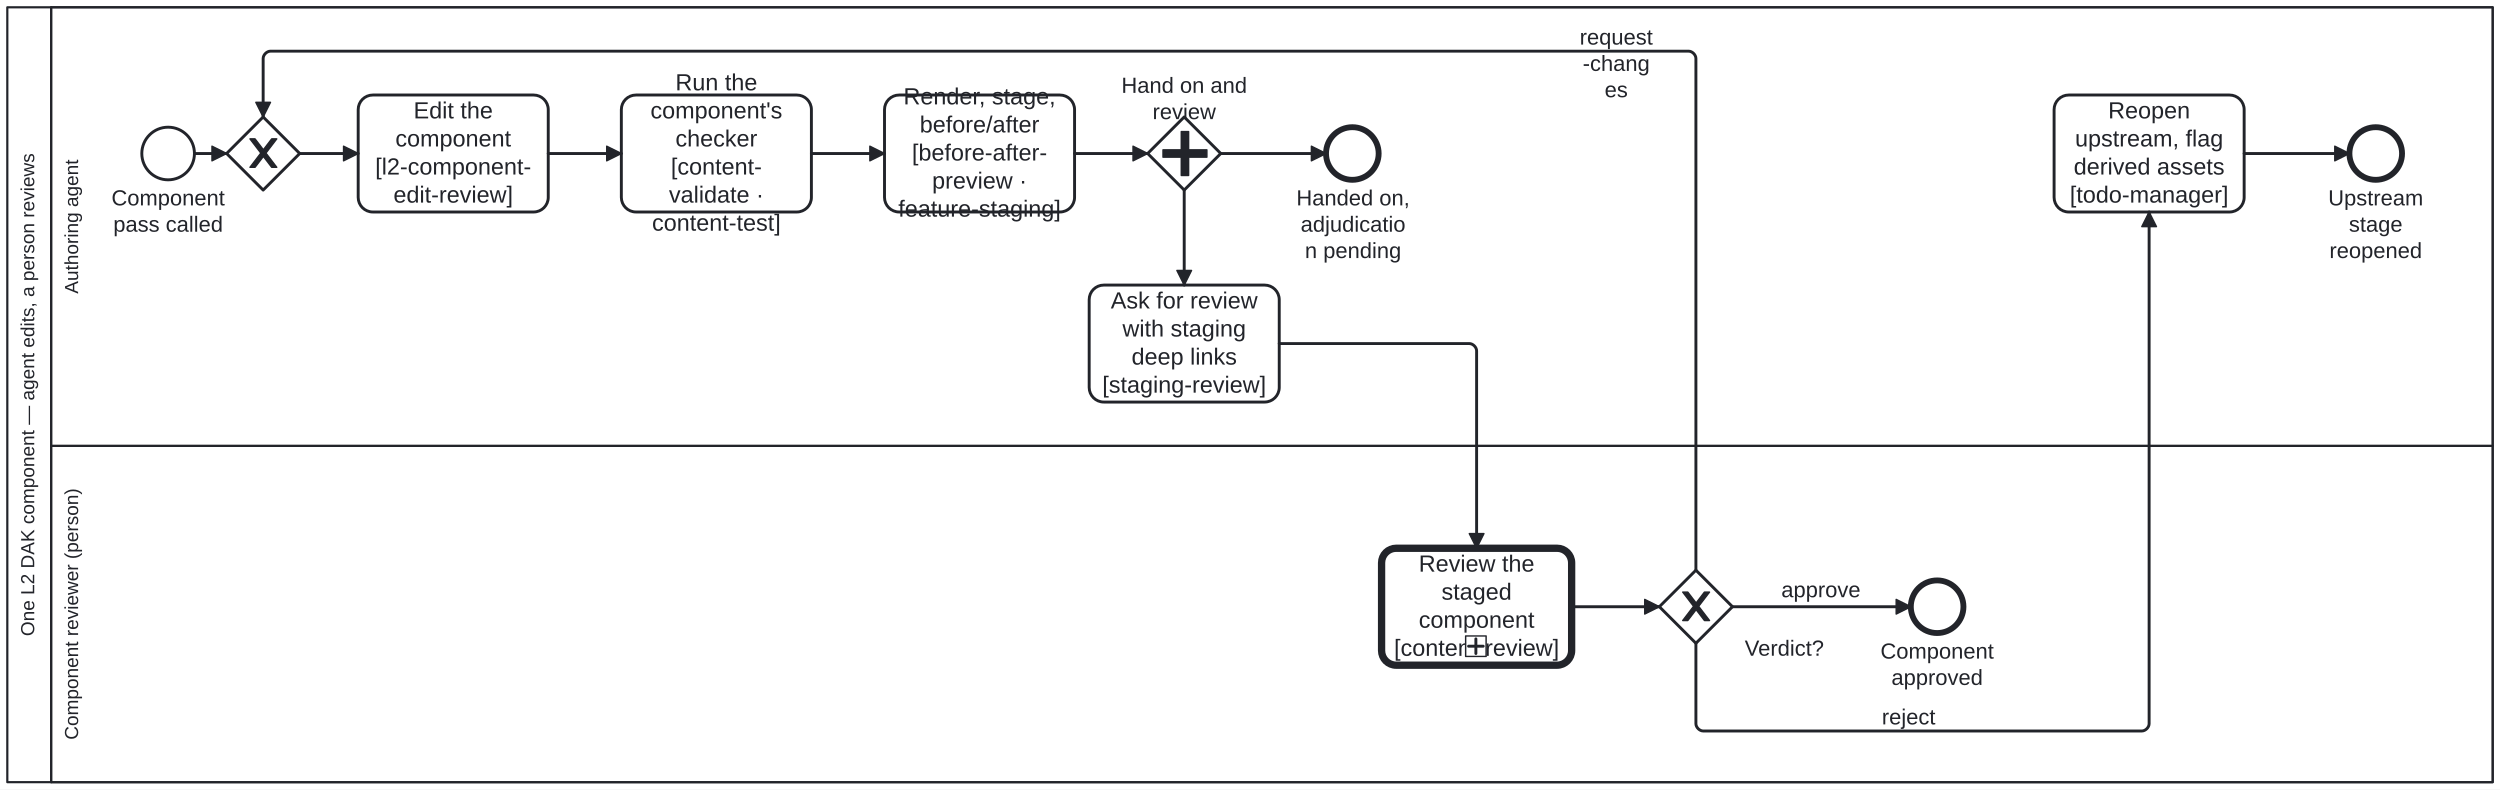
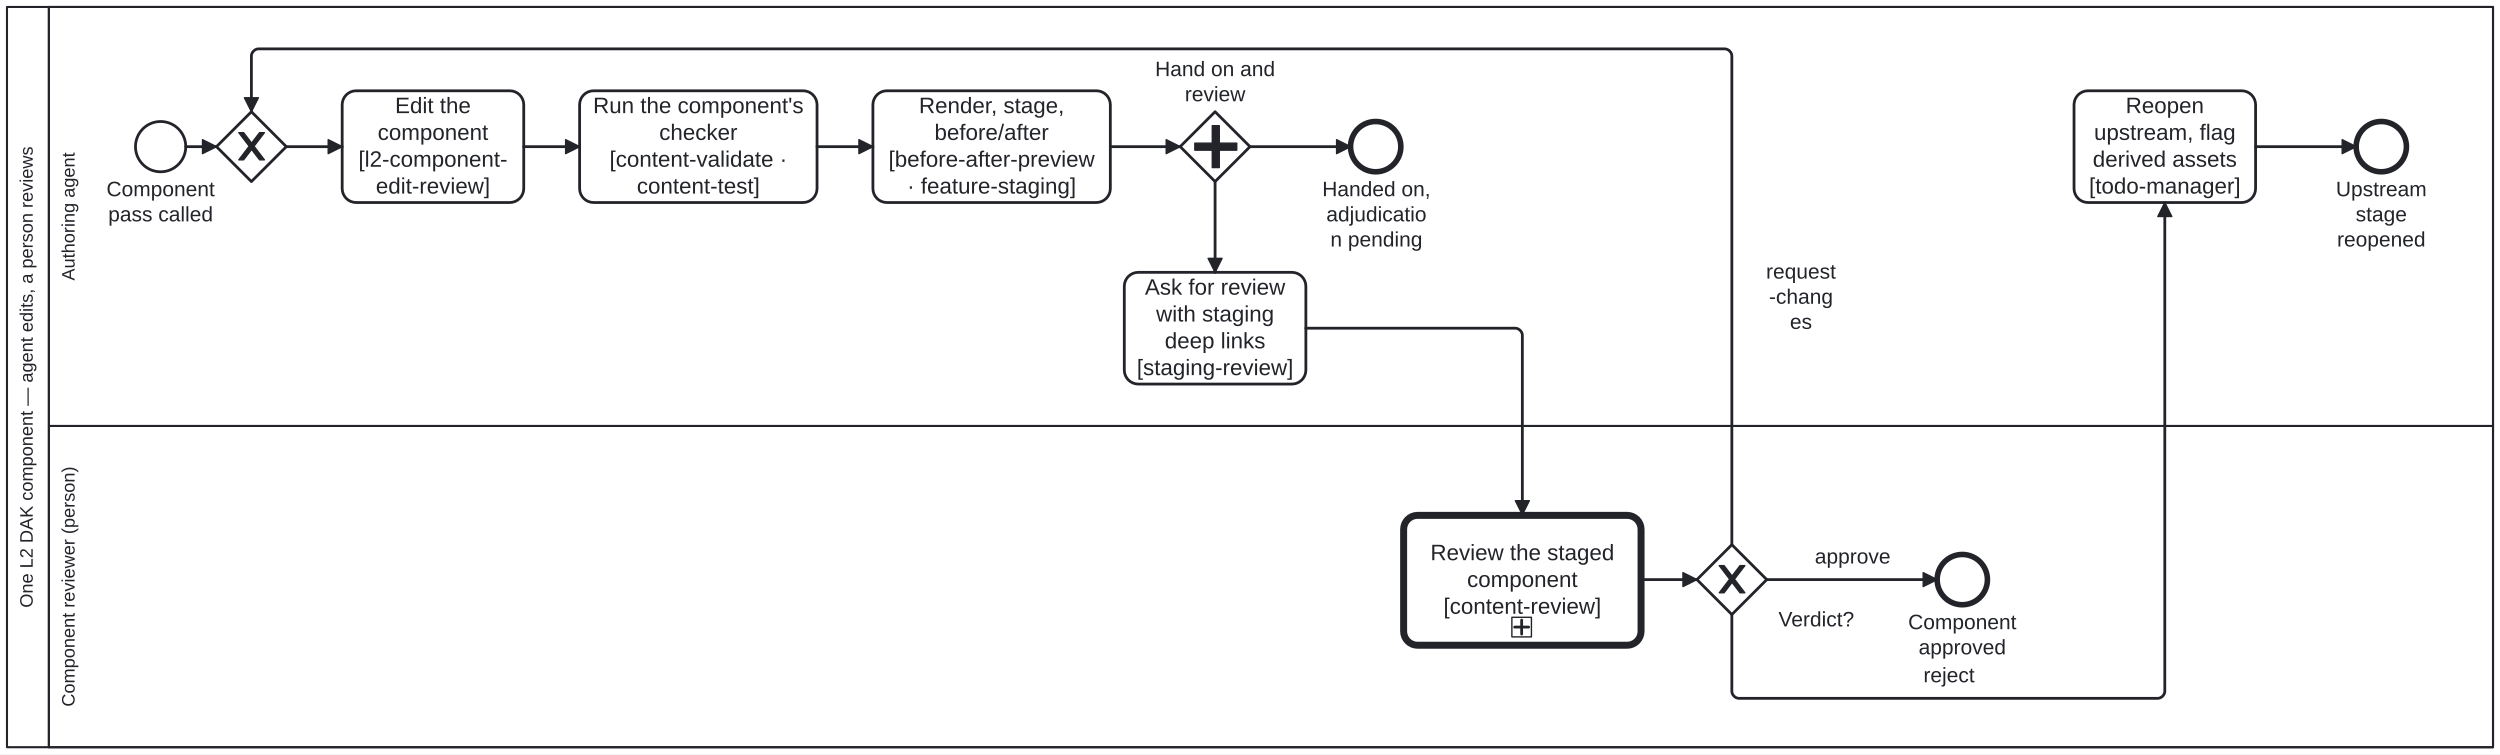
- <svg xmlns="http://www.w3.org/2000/svg" width="100%" style="max-width:100%;height:auto" viewBox="155 75 1710 540" version="1.1">
-   <rect x="155" y="75" width="1710" height="540" fill="#ffffff" />
+ <svg xmlns="http://www.w3.org/2000/svg" width="100%" style="max-width:100%;height:auto" viewBox="155 75 1790 540" version="1.1">
+   <rect x="155" y="75" width="1790" height="540" fill="#ffffff" />
  <g class="djs-group">
    <g class="djs-element djs-shape" data-element-id="Participant_L2ComponentEditReview" style="display: block;" transform="matrix(1 0 0 1 160 80)">
      <g class="djs-visual">
-         <rect x="0" y="0" width="1700" height="530" rx="0" ry="0" style="stroke-linecap: round; stroke-linejoin: round; stroke: rgb(34, 36, 42); stroke-width: 1.5px; fill: white; fill-opacity: 0.95;" />
+         <rect x="0" y="0" width="1780" height="530" rx="0" ry="0" style="stroke-linecap: round; stroke-linejoin: round; stroke: rgb(34, 36, 42); stroke-width: 1.5px; fill: white; fill-opacity: 0.95;" />
        <path style="fill: none; stroke-linecap: round; stroke-linejoin: round; stroke: rgb(34, 36, 42); stroke-width: 1.5px;" d="M30,0L30,530" />
        <text lineHeight="1.05" class="djs-label" transform="matrix(-1.83697e-16 -1 1 -1.83697e-16 0 530)" style="font-family: Arial, sans-serif; font-size: 13px; font-weight: normal; fill: rgb(34, 36, 42);">
          <tspan x="99.882" y="18.413">One L2 DAK component — agent edits, a person reviews</tspan>
        </text>
      </g>
-       <rect class="djs-hit djs-hit-all" x="0" y="0" width="1700" height="530" style="fill: none; stroke-opacity: 0; stroke: white; stroke-width: 15px;" />
+       <rect class="djs-hit djs-hit-all" x="0" y="0" width="1780" height="530" style="fill: none; stroke-opacity: 0; stroke: white; stroke-width: 15px;" />
    </g>
    <g class="djs-children">
      <g class="djs-group">
        <g class="djs-element djs-shape" data-element-id="Lane_Reviewer" style="display: block;" transform="matrix(1 0 0 1 190 380)">
          <g class="djs-visual">
-             <rect x="0" y="0" width="1670" height="230" rx="0" ry="0" style="stroke-linecap: round; stroke-linejoin: round; stroke: rgb(34, 36, 42); stroke-width: 1.5px; fill: white; fill-opacity: 0.25;" />
+             <rect x="0" y="0" width="1750" height="230" rx="0" ry="0" style="stroke-linecap: round; stroke-linejoin: round; stroke: rgb(34, 36, 42); stroke-width: 1.5px; fill: white; fill-opacity: 0.25;" />
            <text lineHeight="1.05" class="djs-label" transform="matrix(-1.83697e-16 -1 1 -1.83697e-16 0 230)" style="font-family: Arial, sans-serif; font-size: 13px; font-weight: normal; fill: rgb(34, 36, 42);">
              <tspan x="29.018" y="18.413">Component reviewer (person)</tspan>
            </text>
          </g>
-           <rect class="djs-hit djs-hit-all" x="0" y="0" width="1670" height="230" style="fill: none; stroke-opacity: 0; stroke: white; stroke-width: 15px;" />
+           <rect class="djs-hit djs-hit-all" x="0" y="0" width="1750" height="230" style="fill: none; stroke-opacity: 0; stroke: white; stroke-width: 15px;" />
        </g>
      </g>
      <g class="djs-group">
        <g class="djs-element djs-shape" data-element-id="Lane_Agent" style="display: block;" transform="matrix(1 0 0 1 190 80)">
          <g class="djs-visual">
-             <rect x="0" y="0" width="1670" height="300" rx="0" ry="0" style="stroke-linecap: round; stroke-linejoin: round; stroke: rgb(34, 36, 42); stroke-width: 1.5px; fill: white; fill-opacity: 0.25;" />
+             <rect x="0" y="0" width="1750" height="300" rx="0" ry="0" style="stroke-linecap: round; stroke-linejoin: round; stroke: rgb(34, 36, 42); stroke-width: 1.5px; fill: white; fill-opacity: 0.25;" />
            <text lineHeight="1.05" class="djs-label" transform="matrix(-1.83697e-16 -1 1 -1.83697e-16 0 300)" style="font-family: Arial, sans-serif; font-size: 13px; font-weight: normal; fill: rgb(34, 36, 42);">
              <tspan x="104.103" y="18.413">Authoring agent</tspan>
            </text>
          </g>
-           <rect class="djs-hit djs-hit-all" x="0" y="0" width="1670" height="300" style="fill: none; stroke-opacity: 0; stroke: white; stroke-width: 15px;" />
+           <rect class="djs-hit djs-hit-all" x="0" y="0" width="1750" height="300" style="fill: none; stroke-opacity: 0; stroke: white; stroke-width: 15px;" />
        </g>
      </g>
      <g class="djs-group">
        <g class="djs-element djs-shape" data-element-id="Start_ComponentPass" style="display: block;" transform="matrix(1 0 0 1 252 162)">
          <g class="djs-visual">
            <circle cx="18" cy="18" r="18" style="stroke-linecap: round; stroke-linejoin: round; stroke: rgb(34, 36, 42); stroke-width: 2px; fill: white; fill-opacity: 0.95;" />
          </g>
          <rect class="djs-hit djs-hit-all" x="0" y="0" width="36" height="36" style="fill: none; stroke-opacity: 0; stroke: white; stroke-width: 15px;" />
        </g>
      </g>
      <g class="djs-group">
        <g class="djs-element djs-shape" data-element-id="Start_ComponentPass_label" style="display: block;" transform="matrix(1 0 0 1 231 202)">
          <g class="djs-visual">
            <text lineHeight="1.2" class="djs-label" style="font-family: Arial, sans-serif; font-size: 15px; font-weight: normal; fill: rgb(34, 36, 42);">
              <tspan x="0.226" y="13.5">Component </tspan>
              <tspan x="1.478" y="31.5">pass called</tspan>
            </text>
          </g>
          <rect class="djs-hit djs-hit-all" x="0" y="0" width="78" height="36" style="fill: none; stroke-opacity: 0; stroke: white; stroke-width: 15px;" />
        </g>
      </g>
      <g class="djs-group">
        <g class="djs-element djs-shape" data-element-id="Gateway_Rework" style="display: block;" transform="matrix(1 0 0 1 310 155)">
          <g class="djs-visual">
            <polygon points="25,0 50,25 25,50 0,25" style="stroke-linecap: round; stroke-linejoin: round; stroke: rgb(34, 36, 42); stroke-width: 2px; fill: white; fill-opacity: 0.95;" />
            <path d="m 16,15 7.429,9.714 -7.429,9.714 3.429,0 5.714,-7.464 5.714,7.464 3.429,0 -7.429,-9.714 7.429,-9.714 -3.429,0 -5.714,7.464 -5.714,-7.464 -3.429,0 z" style="fill: rgb(34, 36, 42); stroke-linecap: round; stroke-linejoin: round; stroke: rgb(34, 36, 42); stroke-width: 1px;" />
          </g>
          <rect class="djs-hit djs-hit-all" x="0" y="0" width="50" height="50" style="fill: none; stroke-opacity: 0; stroke: white; stroke-width: 15px;" />
        </g>
      </g>
      <g class="djs-group">
        <g class="djs-element djs-shape" data-element-id="Task_Edit" style="display: block;" transform="matrix(1 0 0 1 400 140)">
          <g class="djs-visual">
            <rect x="0" y="0" width="130" height="80" rx="10" ry="10" style="stroke-linecap: round; stroke-linejoin: round; stroke: rgb(34, 36, 42); stroke-width: 2px; fill: white; fill-opacity: 0.95;" />
            <text lineHeight="1.2" class="djs-label" style="font-family: Arial, sans-serif; font-size: 16px; font-weight: normal; fill: rgb(34, 36, 42);">
              <tspan x="37.871" y="16">Edit the </tspan>
              <tspan x="25.418" y="35.2">component</tspan>
              <tspan x="11.641" y="54.4">[l2-component-</tspan>
              <tspan x="24.098" y="73.6">edit-review]</tspan>
            </text>
          </g>
          <rect class="djs-hit djs-hit-all" x="0" y="0" width="130" height="80" style="fill: none; stroke-opacity: 0; stroke: white; stroke-width: 15px;" />
        </g>
      </g>
      <g class="djs-group">
-         <g class="djs-element djs-shape" data-element-id="Task_Check" style="display: block;" transform="matrix(1 0 0 1 580 140)">
-           <g class="djs-visual">
-             <rect x="0" y="0" width="130" height="80" rx="10" ry="10" style="stroke-linecap: round; stroke-linejoin: round; stroke: rgb(34, 36, 42); stroke-width: 2px; fill: white; fill-opacity: 0.95;" />
-             <text lineHeight="1.2" class="djs-label" style="font-family: Arial, sans-serif; font-size: 16px; font-weight: normal; fill: rgb(34, 36, 42);">
-               <tspan x="36.98" y="-3.2">Run the </tspan>
-               <tspan x="19.891" y="16">component's </tspan>
-               <tspan x="36.988" y="35.2">checker</tspan>
-               <tspan x="33.871" y="54.4">[content-</tspan>
-               <tspan x="32.539" y="73.6">validate · </tspan>
-               <tspan x="20.977" y="92.8">content-test]</tspan>
-             </text>
-           </g>
-           <rect class="djs-hit djs-hit-all" x="0" y="0" width="130" height="80" style="fill: none; stroke-opacity: 0; stroke: white; stroke-width: 15px;" />
-         </g>
-       </g>
-       <g class="djs-group">
-         <g class="djs-element djs-shape" data-element-id="Task_RenderStage" style="display: block;" transform="matrix(1 0 0 1 760 140)">
-           <g class="djs-visual">
-             <rect x="0" y="0" width="130" height="80" rx="10" ry="10" style="stroke-linecap: round; stroke-linejoin: round; stroke: rgb(34, 36, 42); stroke-width: 2px; fill: white; fill-opacity: 0.95;" />
-             <text lineHeight="1.2" class="djs-label" style="font-family: Arial, sans-serif; font-size: 16px; font-weight: normal; fill: rgb(34, 36, 42);">
-               <tspan x="12.965" y="6.4">Render, stage, </tspan>
-               <tspan x="24.086" y="25.6">before/after</tspan>
-               <tspan x="18.758" y="44.8">[before-after-</tspan>
-               <tspan x="32.547" y="64">preview · </tspan>
-               <tspan x="9.41" y="83.2">feature-staging]</tspan>
-             </text>
-           </g>
-           <rect class="djs-hit djs-hit-all" x="0" y="0" width="130" height="80" style="fill: none; stroke-opacity: 0; stroke: white; stroke-width: 15px;" />
-         </g>
-       </g>
-       <g class="djs-group">
-         <g class="djs-element djs-shape" data-element-id="Gateway_HandOnFork" style="display: block;" transform="matrix(1 0 0 1 940 155)">
+         <g class="djs-element djs-shape" data-element-id="Task_Check" style="display: block;" transform="matrix(1 0 0 1 570 140)">
+           <g class="djs-visual">
+             <rect x="0" y="0" width="170" height="80" rx="10" ry="10" style="stroke-linecap: round; stroke-linejoin: round; stroke: rgb(34, 36, 42); stroke-width: 2px; fill: white; fill-opacity: 0.95;" />
+             <text lineHeight="1.2" class="djs-label" style="font-family: Arial, sans-serif; font-size: 16px; font-weight: normal; fill: rgb(34, 36, 42);">
+               <tspan x="9.648" y="16">Run the component's</tspan>
+               <tspan x="56.988" y="35.2">checker</tspan>
+               <tspan x="21.41" y="54.4">[content-validate · </tspan>
+               <tspan x="40.977" y="73.6">content-test]</tspan>
+             </text>
+           </g>
+           <rect class="djs-hit djs-hit-all" x="0" y="0" width="170" height="80" style="fill: none; stroke-opacity: 0; stroke: white; stroke-width: 15px;" />
+         </g>
+       </g>
+       <g class="djs-group">
+         <g class="djs-element djs-shape" data-element-id="Task_RenderStage" style="display: block;" transform="matrix(1 0 0 1 780 140)">
+           <g class="djs-visual">
+             <rect x="0" y="0" width="170" height="80" rx="10" ry="10" style="stroke-linecap: round; stroke-linejoin: round; stroke: rgb(34, 36, 42); stroke-width: 2px; fill: white; fill-opacity: 0.95;" />
+             <text lineHeight="1.2" class="djs-label" style="font-family: Arial, sans-serif; font-size: 16px; font-weight: normal; fill: rgb(34, 36, 42);">
+               <tspan x="32.965" y="16">Render, stage, </tspan>
+               <tspan x="44.086" y="35.2">before/after</tspan>
+               <tspan x="11.191" y="54.4">[before-after-preview </tspan>
+               <tspan x="24.523" y="73.6">· feature-staging]</tspan>
+             </text>
+           </g>
+           <rect class="djs-hit djs-hit-all" x="0" y="0" width="170" height="80" style="fill: none; stroke-opacity: 0; stroke: white; stroke-width: 15px;" />
+         </g>
+       </g>
+       <g class="djs-group">
+         <g class="djs-element djs-shape" data-element-id="Gateway_HandOnFork" style="display: block;" transform="matrix(1 0 0 1 1000 155)">
          <g class="djs-visual">
            <polygon points="25,0 50,25 25,50 0,25" style="stroke-linecap: round; stroke-linejoin: round; stroke: rgb(34, 36, 42); stroke-width: 2px; fill: white; fill-opacity: 0.95;" />
            <path d="m 23,10 0,12.5 -12.5,0 0,5 12.5,0 0,12.5 5,0 0,-12.5 12.5,0 0,-5 -12.5,0 0,-12.5 -5,0 z" style="fill: rgb(34, 36, 42); stroke-linecap: round; stroke-linejoin: round; stroke: rgb(34, 36, 42); stroke-width: 1px;" />
          </g>
          <rect class="djs-hit djs-hit-all" x="0" y="0" width="50" height="50" style="fill: none; stroke-opacity: 0; stroke: white; stroke-width: 15px;" />
        </g>
      </g>
      <g class="djs-group">
-         <g class="djs-element djs-shape" data-element-id="Gateway_HandOnFork_label" style="display: block;" transform="matrix(1 0 0 1 922 125)">
+         <g class="djs-element djs-shape" data-element-id="Gateway_HandOnFork_label" style="display: block;" transform="matrix(1 0 0 1 982 116)">
          <g class="djs-visual">
            <text lineHeight="1.2" class="djs-label" style="font-family: Arial, sans-serif; font-size: 15px; font-weight: normal; fill: rgb(34, 36, 42);">
              <tspan x="0.047" y="13.5">Hand on and</tspan>
              <tspan x="21.328" y="31.5">review</tspan>
            </text>
          </g>
          <rect class="djs-hit djs-hit-all" x="0" y="0" width="86" height="36" style="fill: none; stroke-opacity: 0; stroke: white; stroke-width: 15px;" />
        </g>
      </g>
      <g class="djs-group">
-         <g class="djs-element djs-shape" data-element-id="End_HandedOn" style="display: block;" transform="matrix(1 0 0 1 1062 162)">
+         <g class="djs-element djs-shape" data-element-id="End_HandedOn" style="display: block;" transform="matrix(1 0 0 1 1122 162)">
          <g class="djs-visual">
            <circle cx="18" cy="18" r="18" style="stroke-linecap: round; stroke-linejoin: round; stroke: rgb(34, 36, 42); stroke-width: 4px; fill: white; fill-opacity: 0.95;" />
          </g>
          <rect class="djs-hit djs-hit-all" x="0" y="0" width="36" height="36" style="fill: none; stroke-opacity: 0; stroke: white; stroke-width: 15px;" />
        </g>
      </g>
      <g class="djs-group">
-         <g class="djs-element djs-shape" data-element-id="End_HandedOn_label" style="display: block;" transform="matrix(1 0 0 1 1040 202)">
+         <g class="djs-element djs-shape" data-element-id="End_HandedOn_label" style="display: block;" transform="matrix(1 0 0 1 1100 202)">
          <g class="djs-visual">
            <text lineHeight="1.2" class="djs-label" style="font-family: Arial, sans-serif; font-size: 15px; font-weight: normal; fill: rgb(34, 36, 42);">
              <tspan x="1.718" y="13.5">Handed on, </tspan>
              <tspan x="4.641" y="31.5">adjudicatio</tspan>
              <tspan x="7.552" y="49.5">n pending</tspan>
            </text>
          </g>
          <rect class="djs-hit djs-hit-all" x="0" y="0" width="81" height="54" style="fill: none; stroke-opacity: 0; stroke: white; stroke-width: 15px;" />
        </g>
      </g>
      <g class="djs-group">
-         <g class="djs-element djs-shape" data-element-id="Task_RequestReview" style="display: block;" transform="matrix(1 0 0 1 900 270)">
+         <g class="djs-element djs-shape" data-element-id="Task_RequestReview" style="display: block;" transform="matrix(1 0 0 1 960 270)">
          <g class="djs-visual">
            <rect x="0" y="0" width="130" height="80" rx="10" ry="10" style="stroke-linecap: round; stroke-linejoin: round; stroke: rgb(34, 36, 42); stroke-width: 2px; fill: white; fill-opacity: 0.95;" />
            <text lineHeight="1.2" class="djs-label" style="font-family: Arial, sans-serif; font-size: 16px; font-weight: normal; fill: rgb(34, 36, 42);">
              <tspan x="14.766" y="16">Ask for review </tspan>
              <tspan x="22.754" y="35.2">with staging </tspan>
              <tspan x="28.977" y="54.4">deep links</tspan>
              <tspan x="8.977" y="73.6">[staging-review]</tspan>
            </text>
          </g>
          <rect class="djs-hit djs-hit-all" x="0" y="0" width="130" height="80" style="fill: none; stroke-opacity: 0; stroke: white; stroke-width: 15px;" />
        </g>
      </g>
      <g class="djs-group">
-         <g class="djs-element djs-shape" data-element-id="Call_Review" style="display: block;" transform="matrix(1 0 0 1 1100 450)">
-           <g class="djs-visual">
-             <rect x="0" y="0" width="130" height="80" rx="10" ry="10" style="stroke-linecap: round; stroke-linejoin: round; stroke: rgb(34, 36, 42); stroke-width: 5px; fill: white; fill-opacity: 0.95;" />
-             <text lineHeight="1.2" class="djs-label" style="font-family: Arial, sans-serif; font-size: 16px; font-weight: normal; fill: rgb(34, 36, 42);">
-               <tspan x="25.426" y="16">Review the </tspan>
-               <tspan x="40.98" y="35.2">staged </tspan>
-               <tspan x="25.418" y="54.4">component</tspan>
-               <tspan x="8.531" y="73.6">[content-review]</tspan>
-             </text>
-             <rect x="0" y="0" width="14" height="14" rx="0" ry="0" style="stroke-linecap: round; stroke-linejoin: round; stroke: rgb(34, 36, 42); stroke-width: 1px; fill: white;" transform="matrix(1 0 0 1 57.5 60)" />
-             <path data-marker="sub-process" d="m57.5,60 m 7,2 l 0,10 m -5,-5 l 10,0" style="fill: white; stroke-linecap: round; stroke-linejoin: round; stroke: rgb(34, 36, 42); stroke-width: 2px;" />
-           </g>
-           <rect class="djs-hit djs-hit-all" x="0" y="0" width="130" height="80" style="fill: none; stroke-opacity: 0; stroke: white; stroke-width: 15px;" />
-         </g>
-       </g>
-       <g class="djs-group">
-         <g class="djs-element djs-shape" data-element-id="Gateway_Verdict" style="display: block;" transform="matrix(1 0 0 1 1290 465)">
+         <g class="djs-element djs-shape" data-element-id="Call_Review" style="display: block;" transform="matrix(1 0 0 1 1160 444)">
+           <g class="djs-visual">
+             <rect x="0" y="0" width="170" height="93" rx="10" ry="10" style="stroke-linecap: round; stroke-linejoin: round; stroke: rgb(34, 36, 42); stroke-width: 5px; fill: white; fill-opacity: 0.95;" />
+             <text lineHeight="1.2" class="djs-label" style="font-family: Arial, sans-serif; font-size: 16px; font-weight: normal; fill: rgb(34, 36, 42);">
+               <tspan x="19.184" y="32.1">Review the staged </tspan>
+               <tspan x="45.418" y="51.3">component</tspan>
+               <tspan x="28.531" y="70.5">[content-review]</tspan>
+             </text>
+             <rect x="0" y="0" width="14" height="14" rx="0" ry="0" style="stroke-linecap: round; stroke-linejoin: round; stroke: rgb(34, 36, 42); stroke-width: 1px; fill: white;" transform="matrix(1 0 0 1 77.5 73)" />
+             <path data-marker="sub-process" d="m77.5,73 m 7,2 l 0,10 m -5,-5 l 10,0" style="fill: white; stroke-linecap: round; stroke-linejoin: round; stroke: rgb(34, 36, 42); stroke-width: 2px;" />
+           </g>
+           <rect class="djs-hit djs-hit-all" x="0" y="0" width="170" height="93" style="fill: none; stroke-opacity: 0; stroke: white; stroke-width: 15px;" />
+         </g>
+       </g>
+       <g class="djs-group">
+         <g class="djs-element djs-shape" data-element-id="Gateway_Verdict" style="display: block;" transform="matrix(1 0 0 1 1370 465)">
          <g class="djs-visual">
            <polygon points="25,0 50,25 25,50 0,25" style="stroke-linecap: round; stroke-linejoin: round; stroke: rgb(34, 36, 42); stroke-width: 2px; fill: white; fill-opacity: 0.95;" />
            <path d="m 16,15 7.429,9.714 -7.429,9.714 3.429,0 5.714,-7.464 5.714,7.464 3.429,0 -7.429,-9.714 7.429,-9.714 -3.429,0 -5.714,7.464 -5.714,-7.464 -3.429,0 z" style="fill: rgb(34, 36, 42); stroke-linecap: round; stroke-linejoin: round; stroke: rgb(34, 36, 42); stroke-width: 1px;" />
          </g>
          <rect class="djs-hit djs-hit-all" x="0" y="0" width="50" height="50" style="fill: none; stroke-opacity: 0; stroke: white; stroke-width: 15px;" />
        </g>
      </g>
      <g class="djs-group">
-         <g class="djs-element djs-shape" data-element-id="Gateway_Verdict_label" style="display: block;" transform="matrix(1 0 0 1 1348 510)">
+         <g class="djs-element djs-shape" data-element-id="Gateway_Verdict_label" style="display: block;" transform="matrix(1 0 0 1 1428 510)">
          <g class="djs-visual">
            <text lineHeight="1.2" class="djs-label" style="font-family: Arial, sans-serif; font-size: 15px; font-weight: normal; fill: rgb(34, 36, 42);">
              <tspan x="0.4" y="13.5">Verdict?</tspan>
            </text>
          </g>
          <rect class="djs-hit djs-hit-all" x="0" y="0" width="55" height="18" style="fill: none; stroke-opacity: 0; stroke: white; stroke-width: 15px;" />
        </g>
      </g>
      <g class="djs-group">
-         <g class="djs-element djs-shape" data-element-id="End_Approved" style="display: block;" transform="matrix(1 0 0 1 1462 472)">
+         <g class="djs-element djs-shape" data-element-id="End_Approved" style="display: block;" transform="matrix(1 0 0 1 1542 472)">
          <g class="djs-visual">
            <circle cx="18" cy="18" r="18" style="stroke-linecap: round; stroke-linejoin: round; stroke: rgb(34, 36, 42); stroke-width: 4px; fill: white; fill-opacity: 0.95;" />
          </g>
          <rect class="djs-hit djs-hit-all" x="0" y="0" width="36" height="36" style="fill: none; stroke-opacity: 0; stroke: white; stroke-width: 15px;" />
        </g>
      </g>
      <g class="djs-group">
-         <g class="djs-element djs-shape" data-element-id="End_Approved_label" style="display: block;" transform="matrix(1 0 0 1 1441 512)">
+         <g class="djs-element djs-shape" data-element-id="End_Approved_label" style="display: block;" transform="matrix(1 0 0 1 1521 512)">
          <g class="djs-visual">
            <text lineHeight="1.2" class="djs-label" style="font-family: Arial, sans-serif; font-size: 15px; font-weight: normal; fill: rgb(34, 36, 42);">
              <tspan x="0.226" y="13.5">Component</tspan>
              <tspan x="7.726" y="31.5">approved</tspan>
            </text>
          </g>
          <rect class="djs-hit djs-hit-all" x="0" y="0" width="78" height="36" style="fill: none; stroke-opacity: 0; stroke: white; stroke-width: 15px;" />
        </g>
      </g>
      <g class="djs-group">
-         <g class="djs-element djs-shape" data-element-id="Task_ReopenUpstream" style="display: block;" transform="matrix(1 0 0 1 1560 140)">
+         <g class="djs-element djs-shape" data-element-id="Task_ReopenUpstream" style="display: block;" transform="matrix(1 0 0 1 1640 140)">
          <g class="djs-visual">
            <rect x="0" y="0" width="130" height="80" rx="10" ry="10" style="stroke-linecap: round; stroke-linejoin: round; stroke: rgb(34, 36, 42); stroke-width: 2px; fill: white; fill-opacity: 0.95;" />
            <text lineHeight="1.2" class="djs-label" style="font-family: Arial, sans-serif; font-size: 16px; font-weight: normal; fill: rgb(34, 36, 42);">
              <tspan x="36.977" y="16">Reopen </tspan>
              <tspan x="14.309" y="35.2">upstream, flag </tspan>
              <tspan x="13.418" y="54.4">derived assets</tspan>
              <tspan x="10.746" y="73.6">[todo-manager]</tspan>
            </text>
          </g>
          <rect class="djs-hit djs-hit-all" x="0" y="0" width="130" height="80" style="fill: none; stroke-opacity: 0; stroke: white; stroke-width: 15px;" />
        </g>
      </g>
      <g class="djs-group">
-         <g class="djs-element djs-shape" data-element-id="End_Reopened" style="display: block;" transform="matrix(1 0 0 1 1762 162)">
+         <g class="djs-element djs-shape" data-element-id="End_Reopened" style="display: block;" transform="matrix(1 0 0 1 1842 162)">
          <g class="djs-visual">
            <circle cx="18" cy="18" r="18" style="stroke-linecap: round; stroke-linejoin: round; stroke: rgb(34, 36, 42); stroke-width: 4px; fill: white; fill-opacity: 0.95;" />
          </g>
          <rect class="djs-hit djs-hit-all" x="0" y="0" width="36" height="36" style="fill: none; stroke-opacity: 0; stroke: white; stroke-width: 15px;" />
        </g>
      </g>
      <g class="djs-group">
-         <g class="djs-element djs-shape" data-element-id="End_Reopened_label" style="display: block;" transform="matrix(1 0 0 1 1747 202)">
+         <g class="djs-element djs-shape" data-element-id="End_Reopened_label" style="display: block;" transform="matrix(1 0 0 1 1827 202)">
          <g class="djs-visual">
            <text lineHeight="1.2" class="djs-label" style="font-family: Arial, sans-serif; font-size: 15px; font-weight: normal; fill: rgb(34, 36, 42);">
              <tspan x="0.491" y="13.5">Upstream</tspan>
              <tspan x="14.653" y="31.5">stage </tspan>
              <tspan x="1.304" y="49.5">reopened</tspan>
            </text>
          </g>
          <rect class="djs-hit djs-hit-all" x="0" y="0" width="66" height="54" style="fill: none; stroke-opacity: 0; stroke: white; stroke-width: 15px;" />
        </g>
      </g>
      <g class="djs-group">
        <g class="djs-element djs-connection" data-element-id="R01" style="display: block;">
          <g class="djs-visual">
            <defs>
              <marker id="bpmn-marker-1" viewBox="0 0 20 20" refX="11" refY="10" markerWidth="10" markerHeight="10" orient="auto">
                <path d="M 1 5 L 11 10 L 1 15 Z" style="stroke-linecap: round; stroke-linejoin: round; stroke: rgb(34, 36, 42); stroke-width: 1px; fill: rgb(34, 36, 42);" />
              </marker>
            </defs>
            <path data-corner-radius="5" style="fill: none; stroke-linecap: round; stroke-linejoin: round; stroke: rgb(34, 36, 42); stroke-width: 2px; marker-end: url('#bpmn-marker-1');" d="M288,180L310,180" />
          </g>
          <path d="M288,180L310,180" class="djs-hit djs-hit-stroke" style="fill: none; stroke-opacity: 0; stroke: white; stroke-width: 15px;" />
        </g>
      </g>
      <g class="djs-group">
        <g class="djs-element djs-connection" data-element-id="R02" style="display: block;">
          <g class="djs-visual">
            <defs>
              <marker id="bpmn-marker-2" viewBox="0 0 20 20" refX="11" refY="10" markerWidth="10" markerHeight="10" orient="auto">
                <path d="M 1 5 L 11 10 L 1 15 Z" style="stroke-linecap: round; stroke-linejoin: round; stroke: rgb(34, 36, 42); stroke-width: 1px; fill: rgb(34, 36, 42);" />
              </marker>
            </defs>
            <path data-corner-radius="5" style="fill: none; stroke-linecap: round; stroke-linejoin: round; stroke: rgb(34, 36, 42); stroke-width: 2px; marker-end: url('#bpmn-marker-2');" d="M360,180L400,180" />
          </g>
          <path d="M360,180L400,180" class="djs-hit djs-hit-stroke" style="fill: none; stroke-opacity: 0; stroke: white; stroke-width: 15px;" />
        </g>
      </g>
      <g class="djs-group">
        <g class="djs-element djs-connection" data-element-id="R03" style="display: block;">
          <g class="djs-visual">
            <defs>
              <marker id="bpmn-marker-3" viewBox="0 0 20 20" refX="11" refY="10" markerWidth="10" markerHeight="10" orient="auto">
                <path d="M 1 5 L 11 10 L 1 15 Z" style="stroke-linecap: round; stroke-linejoin: round; stroke: rgb(34, 36, 42); stroke-width: 1px; fill: rgb(34, 36, 42);" />
              </marker>
            </defs>
-             <path data-corner-radius="5" style="fill: none; stroke-linecap: round; stroke-linejoin: round; stroke: rgb(34, 36, 42); stroke-width: 2px; marker-end: url('#bpmn-marker-3');" d="M530,180L580,180" />
-           </g>
-           <path d="M530,180L580,180" class="djs-hit djs-hit-stroke" style="fill: none; stroke-opacity: 0; stroke: white; stroke-width: 15px;" />
+             <path data-corner-radius="5" style="fill: none; stroke-linecap: round; stroke-linejoin: round; stroke: rgb(34, 36, 42); stroke-width: 2px; marker-end: url('#bpmn-marker-3');" d="M530,180L570,180" />
+           </g>
+           <path d="M530,180L570,180" class="djs-hit djs-hit-stroke" style="fill: none; stroke-opacity: 0; stroke: white; stroke-width: 15px;" />
        </g>
      </g>
      <g class="djs-group">
        <g class="djs-element djs-connection" data-element-id="R04" style="display: block;">
          <g class="djs-visual">
            <defs>
              <marker id="bpmn-marker-4" viewBox="0 0 20 20" refX="11" refY="10" markerWidth="10" markerHeight="10" orient="auto">
                <path d="M 1 5 L 11 10 L 1 15 Z" style="stroke-linecap: round; stroke-linejoin: round; stroke: rgb(34, 36, 42); stroke-width: 1px; fill: rgb(34, 36, 42);" />
              </marker>
            </defs>
-             <path data-corner-radius="5" style="fill: none; stroke-linecap: round; stroke-linejoin: round; stroke: rgb(34, 36, 42); stroke-width: 2px; marker-end: url('#bpmn-marker-4');" d="M710,180L760,180" />
-           </g>
-           <path d="M710,180L760,180" class="djs-hit djs-hit-stroke" style="fill: none; stroke-opacity: 0; stroke: white; stroke-width: 15px;" />
+             <path data-corner-radius="5" style="fill: none; stroke-linecap: round; stroke-linejoin: round; stroke: rgb(34, 36, 42); stroke-width: 2px; marker-end: url('#bpmn-marker-4');" d="M740,180L780,180" />
+           </g>
+           <path d="M740,180L780,180" class="djs-hit djs-hit-stroke" style="fill: none; stroke-opacity: 0; stroke: white; stroke-width: 15px;" />
        </g>
      </g>
      <g class="djs-group">
        <g class="djs-element djs-connection" data-element-id="R05" style="display: block;">
          <g class="djs-visual">
            <defs>
              <marker id="bpmn-marker-5" viewBox="0 0 20 20" refX="11" refY="10" markerWidth="10" markerHeight="10" orient="auto">
                <path d="M 1 5 L 11 10 L 1 15 Z" style="stroke-linecap: round; stroke-linejoin: round; stroke: rgb(34, 36, 42); stroke-width: 1px; fill: rgb(34, 36, 42);" />
              </marker>
            </defs>
-             <path data-corner-radius="5" style="fill: none; stroke-linecap: round; stroke-linejoin: round; stroke: rgb(34, 36, 42); stroke-width: 2px; marker-end: url('#bpmn-marker-5');" d="M890,180L940,180" />
-           </g>
-           <path d="M890,180L940,180" class="djs-hit djs-hit-stroke" style="fill: none; stroke-opacity: 0; stroke: white; stroke-width: 15px;" />
+             <path data-corner-radius="5" style="fill: none; stroke-linecap: round; stroke-linejoin: round; stroke: rgb(34, 36, 42); stroke-width: 2px; marker-end: url('#bpmn-marker-5');" d="M950,180L1000,180" />
+           </g>
+           <path d="M950,180L1000,180" class="djs-hit djs-hit-stroke" style="fill: none; stroke-opacity: 0; stroke: white; stroke-width: 15px;" />
        </g>
      </g>
      <g class="djs-group">
        <g class="djs-element djs-connection" data-element-id="R06" style="display: block;">
          <g class="djs-visual">
            <defs>
              <marker id="bpmn-marker-6" viewBox="0 0 20 20" refX="11" refY="10" markerWidth="10" markerHeight="10" orient="auto">
                <path d="M 1 5 L 11 10 L 1 15 Z" style="stroke-linecap: round; stroke-linejoin: round; stroke: rgb(34, 36, 42); stroke-width: 1px; fill: rgb(34, 36, 42);" />
              </marker>
            </defs>
-             <path data-corner-radius="5" style="fill: none; stroke-linecap: round; stroke-linejoin: round; stroke: rgb(34, 36, 42); stroke-width: 2px; marker-end: url('#bpmn-marker-6');" d="M990,180L1062,180" />
-           </g>
-           <path d="M990,180L1062,180" class="djs-hit djs-hit-stroke" style="fill: none; stroke-opacity: 0; stroke: white; stroke-width: 15px;" />
+             <path data-corner-radius="5" style="fill: none; stroke-linecap: round; stroke-linejoin: round; stroke: rgb(34, 36, 42); stroke-width: 2px; marker-end: url('#bpmn-marker-6');" d="M1050,180L1122,180" />
+           </g>
+           <path d="M1050,180L1122,180" class="djs-hit djs-hit-stroke" style="fill: none; stroke-opacity: 0; stroke: white; stroke-width: 15px;" />
        </g>
      </g>
      <g class="djs-group">
        <g class="djs-element djs-connection" data-element-id="R07" style="display: block;">
          <g class="djs-visual">
            <defs>
              <marker id="bpmn-marker-7" viewBox="0 0 20 20" refX="11" refY="10" markerWidth="10" markerHeight="10" orient="auto">
                <path d="M 1 5 L 11 10 L 1 15 Z" style="stroke-linecap: round; stroke-linejoin: round; stroke: rgb(34, 36, 42); stroke-width: 1px; fill: rgb(34, 36, 42);" />
              </marker>
            </defs>
-             <path data-corner-radius="5" style="fill: none; stroke-linecap: round; stroke-linejoin: round; stroke: rgb(34, 36, 42); stroke-width: 2px; marker-end: url('#bpmn-marker-7');" d="M965,205L965,270" />
-           </g>
-           <path d="M965,205L965,270" class="djs-hit djs-hit-stroke" style="fill: none; stroke-opacity: 0; stroke: white; stroke-width: 15px;" />
+             <path data-corner-radius="5" style="fill: none; stroke-linecap: round; stroke-linejoin: round; stroke: rgb(34, 36, 42); stroke-width: 2px; marker-end: url('#bpmn-marker-7');" d="M1025,205L1025,270" />
+           </g>
+           <path d="M1025,205L1025,270" class="djs-hit djs-hit-stroke" style="fill: none; stroke-opacity: 0; stroke: white; stroke-width: 15px;" />
        </g>
      </g>
      <g class="djs-group">
        <g class="djs-element djs-connection" data-element-id="R08" style="display: block;">
          <g class="djs-visual">
            <defs>
              <marker id="bpmn-marker-8" viewBox="0 0 20 20" refX="11" refY="10" markerWidth="10" markerHeight="10" orient="auto">
                <path d="M 1 5 L 11 10 L 1 15 Z" style="stroke-linecap: round; stroke-linejoin: round; stroke: rgb(34, 36, 42); stroke-width: 1px; fill: rgb(34, 36, 42);" />
              </marker>
            </defs>
-             <path data-corner-radius="5" style="fill: none; stroke-linecap: round; stroke-linejoin: round; stroke: rgb(34, 36, 42); stroke-width: 2px; marker-end: url('#bpmn-marker-8');" d="M1030,310L1160,310C1162.5,310,1165,312.5,1165,315L1165,450" />
-           </g>
-           <path d="M1030,310L1165,310L1165,450" class="djs-hit djs-hit-stroke" style="fill: none; stroke-opacity: 0; stroke: white; stroke-width: 15px;" />
+             <path data-corner-radius="5" style="fill: none; stroke-linecap: round; stroke-linejoin: round; stroke: rgb(34, 36, 42); stroke-width: 2px; marker-end: url('#bpmn-marker-8');" d="M1090,310L1240,310C1242.5,310,1245,312.5,1245,315L1245,443.5" />
+           </g>
+           <path d="M1090,310L1245,310L1245,443.5" class="djs-hit djs-hit-stroke" style="fill: none; stroke-opacity: 0; stroke: white; stroke-width: 15px;" />
        </g>
      </g>
      <g class="djs-group">
        <g class="djs-element djs-connection" data-element-id="R09" style="display: block;">
          <g class="djs-visual">
            <defs>
              <marker id="bpmn-marker-9" viewBox="0 0 20 20" refX="11" refY="10" markerWidth="10" markerHeight="10" orient="auto">
                <path d="M 1 5 L 11 10 L 1 15 Z" style="stroke-linecap: round; stroke-linejoin: round; stroke: rgb(34, 36, 42); stroke-width: 1px; fill: rgb(34, 36, 42);" />
              </marker>
            </defs>
-             <path data-corner-radius="5" style="fill: none; stroke-linecap: round; stroke-linejoin: round; stroke: rgb(34, 36, 42); stroke-width: 2px; marker-end: url('#bpmn-marker-9');" d="M1230,490L1290,490" />
-           </g>
-           <path d="M1230,490L1290,490" class="djs-hit djs-hit-stroke" style="fill: none; stroke-opacity: 0; stroke: white; stroke-width: 15px;" />
+             <path data-corner-radius="5" style="fill: none; stroke-linecap: round; stroke-linejoin: round; stroke: rgb(34, 36, 42); stroke-width: 2px; marker-end: url('#bpmn-marker-9');" d="M1330,490L1370,490" />
+           </g>
+           <path d="M1330,490L1370,490" class="djs-hit djs-hit-stroke" style="fill: none; stroke-opacity: 0; stroke: white; stroke-width: 15px;" />
        </g>
      </g>
      <g class="djs-group">
        <g class="djs-element djs-connection" data-element-id="R10" style="display: block;">
          <g class="djs-visual">
            <defs>
              <marker id="bpmn-marker-10" viewBox="0 0 20 20" refX="11" refY="10" markerWidth="10" markerHeight="10" orient="auto">
                <path d="M 1 5 L 11 10 L 1 15 Z" style="stroke-linecap: round; stroke-linejoin: round; stroke: rgb(34, 36, 42); stroke-width: 1px; fill: rgb(34, 36, 42);" />
              </marker>
            </defs>
-             <path data-corner-radius="5" style="fill: none; stroke-linecap: round; stroke-linejoin: round; stroke: rgb(34, 36, 42); stroke-width: 2px; marker-end: url('#bpmn-marker-10');" d="M1340,490L1462,490" />
-           </g>
-           <path d="M1340,490L1462,490" class="djs-hit djs-hit-stroke" style="fill: none; stroke-opacity: 0; stroke: white; stroke-width: 15px;" />
-         </g>
-       </g>
-       <g class="djs-group">
-         <g class="djs-element djs-shape" data-element-id="R10_label" style="display: block;" transform="matrix(1 0 0 1 1373 470)">
+             <path data-corner-radius="5" style="fill: none; stroke-linecap: round; stroke-linejoin: round; stroke: rgb(34, 36, 42); stroke-width: 2px; marker-end: url('#bpmn-marker-10');" d="M1420,490L1542,490" />
+           </g>
+           <path d="M1420,490L1542,490" class="djs-hit djs-hit-stroke" style="fill: none; stroke-opacity: 0; stroke: white; stroke-width: 15px;" />
+         </g>
+       </g>
+       <g class="djs-group">
+         <g class="djs-element djs-shape" data-element-id="R10_label" style="display: block;" transform="matrix(1 0 0 1 1454 465)">
          <g class="djs-visual">
            <text lineHeight="1.2" class="djs-label" style="font-family: Arial, sans-serif; font-size: 15px; font-weight: normal; fill: rgb(34, 36, 42);">
              <tspan x="0.397" y="13.5">approve</tspan>
            </text>
          </g>
          <rect class="djs-hit djs-hit-all" x="0" y="0" width="55" height="18" style="fill: none; stroke-opacity: 0; stroke: white; stroke-width: 15px;" />
        </g>
      </g>
      <g class="djs-group">
        <g class="djs-element djs-connection" data-element-id="R11" style="display: block;">
          <g class="djs-visual">
            <defs>
              <marker id="bpmn-marker-11" viewBox="0 0 20 20" refX="11" refY="10" markerWidth="10" markerHeight="10" orient="auto">
                <path d="M 1 5 L 11 10 L 1 15 Z" style="stroke-linecap: round; stroke-linejoin: round; stroke: rgb(34, 36, 42); stroke-width: 1px; fill: rgb(34, 36, 42);" />
              </marker>
            </defs>
-             <path data-corner-radius="5" style="fill: none; stroke-linecap: round; stroke-linejoin: round; stroke: rgb(34, 36, 42); stroke-width: 2px; marker-end: url('#bpmn-marker-11');" d="M1315,465L1315,115C1315,112.5,1312.5,110,1310,110L340,110C337.5,110,335,112.5,335,115L335,155" />
-           </g>
-           <path d="M1315,465L1315,110L335,110L335,155" class="djs-hit djs-hit-stroke" style="fill: none; stroke-opacity: 0; stroke: white; stroke-width: 15px;" />
-         </g>
-       </g>
-       <g class="djs-group">
-         <g class="djs-element djs-shape" data-element-id="R11_label" style="display: block;" transform="matrix(1 0 0 1 1232 92)">
+             <path data-corner-radius="5" style="fill: none; stroke-linecap: round; stroke-linejoin: round; stroke: rgb(34, 36, 42); stroke-width: 2px; marker-end: url('#bpmn-marker-11');" d="M1395,465L1395,115C1395,112.5,1392.5,110,1390,110L340,110C337.5,110,335,112.5,335,115L335,155" />
+           </g>
+           <path d="M1395,465L1395,110L335,110L335,155" class="djs-hit djs-hit-stroke" style="fill: none; stroke-opacity: 0; stroke: white; stroke-width: 15px;" />
+         </g>
+       </g>
+       <g class="djs-group">
+         <g class="djs-element djs-shape" data-element-id="R11_label" style="display: block;" transform="matrix(1 0 0 1 1416 261)">
          <g class="djs-visual">
            <text lineHeight="1.2" class="djs-label" style="font-family: Arial, sans-serif; font-size: 15px; font-weight: normal; fill: rgb(34, 36, 42);">
              <tspan x="3.484" y="13.5">request</tspan>
              <tspan x="5.568" y="31.5">-chang</tspan>
              <tspan x="20.579" y="49.5">es</tspan>
            </text>
          </g>
          <rect class="djs-hit djs-hit-all" x="0" y="0" width="57" height="36" style="fill: none; stroke-opacity: 0; stroke: white; stroke-width: 15px;" />
        </g>
      </g>
      <g class="djs-group">
        <g class="djs-element djs-connection" data-element-id="R12" style="display: block;">
          <g class="djs-visual">
            <defs>
              <marker id="bpmn-marker-12" viewBox="0 0 20 20" refX="11" refY="10" markerWidth="10" markerHeight="10" orient="auto">
                <path d="M 1 5 L 11 10 L 1 15 Z" style="stroke-linecap: round; stroke-linejoin: round; stroke: rgb(34, 36, 42); stroke-width: 1px; fill: rgb(34, 36, 42);" />
              </marker>
            </defs>
-             <path data-corner-radius="5" style="fill: none; stroke-linecap: round; stroke-linejoin: round; stroke: rgb(34, 36, 42); stroke-width: 2px; marker-end: url('#bpmn-marker-12');" d="M1315,515L1315,570C1315,572.5,1317.5,575,1320,575L1620,575C1622.5,575,1625,572.5,1625,570L1625,220" />
-           </g>
-           <path d="M1315,515L1315,575L1625,575L1625,220" class="djs-hit djs-hit-stroke" style="fill: none; stroke-opacity: 0; stroke: white; stroke-width: 15px;" />
-         </g>
-       </g>
-       <g class="djs-group">
-         <g class="djs-element djs-shape" data-element-id="R12_label" style="display: block;" transform="matrix(1 0 0 1 1442 557)">
+             <path data-corner-radius="5" style="fill: none; stroke-linecap: round; stroke-linejoin: round; stroke: rgb(34, 36, 42); stroke-width: 2px; marker-end: url('#bpmn-marker-12');" d="M1395,515L1395,570C1395,572.5,1397.5,575,1400,575L1700,575C1702.5,575,1705,572.5,1705,570L1705,220" />
+           </g>
+           <path d="M1395,515L1395,575L1705,575L1705,220" class="djs-hit djs-hit-stroke" style="fill: none; stroke-opacity: 0; stroke: white; stroke-width: 15px;" />
+         </g>
+       </g>
+       <g class="djs-group">
+         <g class="djs-element djs-shape" data-element-id="R12_label" style="display: block;" transform="matrix(1 0 0 1 1532 550)">
          <g class="djs-visual">
            <text lineHeight="1.2" class="djs-label" style="font-family: Arial, sans-serif; font-size: 15px; font-weight: normal; fill: rgb(34, 36, 42);">
              <tspan x="0.16" y="13.5">reject</tspan>
            </text>
          </g>
          <rect class="djs-hit djs-hit-all" x="0" y="0" width="37" height="18" style="fill: none; stroke-opacity: 0; stroke: white; stroke-width: 15px;" />
        </g>
      </g>
      <g class="djs-group">
        <g class="djs-element djs-connection" data-element-id="R13" style="display: block;">
          <g class="djs-visual">
            <defs>
              <marker id="bpmn-marker-13" viewBox="0 0 20 20" refX="11" refY="10" markerWidth="10" markerHeight="10" orient="auto">
                <path d="M 1 5 L 11 10 L 1 15 Z" style="stroke-linecap: round; stroke-linejoin: round; stroke: rgb(34, 36, 42); stroke-width: 1px; fill: rgb(34, 36, 42);" />
              </marker>
            </defs>
-             <path data-corner-radius="5" style="fill: none; stroke-linecap: round; stroke-linejoin: round; stroke: rgb(34, 36, 42); stroke-width: 2px; marker-end: url('#bpmn-marker-13');" d="M1690,180L1762,180" />
-           </g>
-           <path d="M1690,180L1762,180" class="djs-hit djs-hit-stroke" style="fill: none; stroke-opacity: 0; stroke: white; stroke-width: 15px;" />
+             <path data-corner-radius="5" style="fill: none; stroke-linecap: round; stroke-linejoin: round; stroke: rgb(34, 36, 42); stroke-width: 2px; marker-end: url('#bpmn-marker-13');" d="M1770,180L1842,180" />
+           </g>
+           <path d="M1770,180L1842,180" class="djs-hit djs-hit-stroke" style="fill: none; stroke-opacity: 0; stroke: white; stroke-width: 15px;" />
        </g>
      </g>
    </g>
  </g>
</svg>
